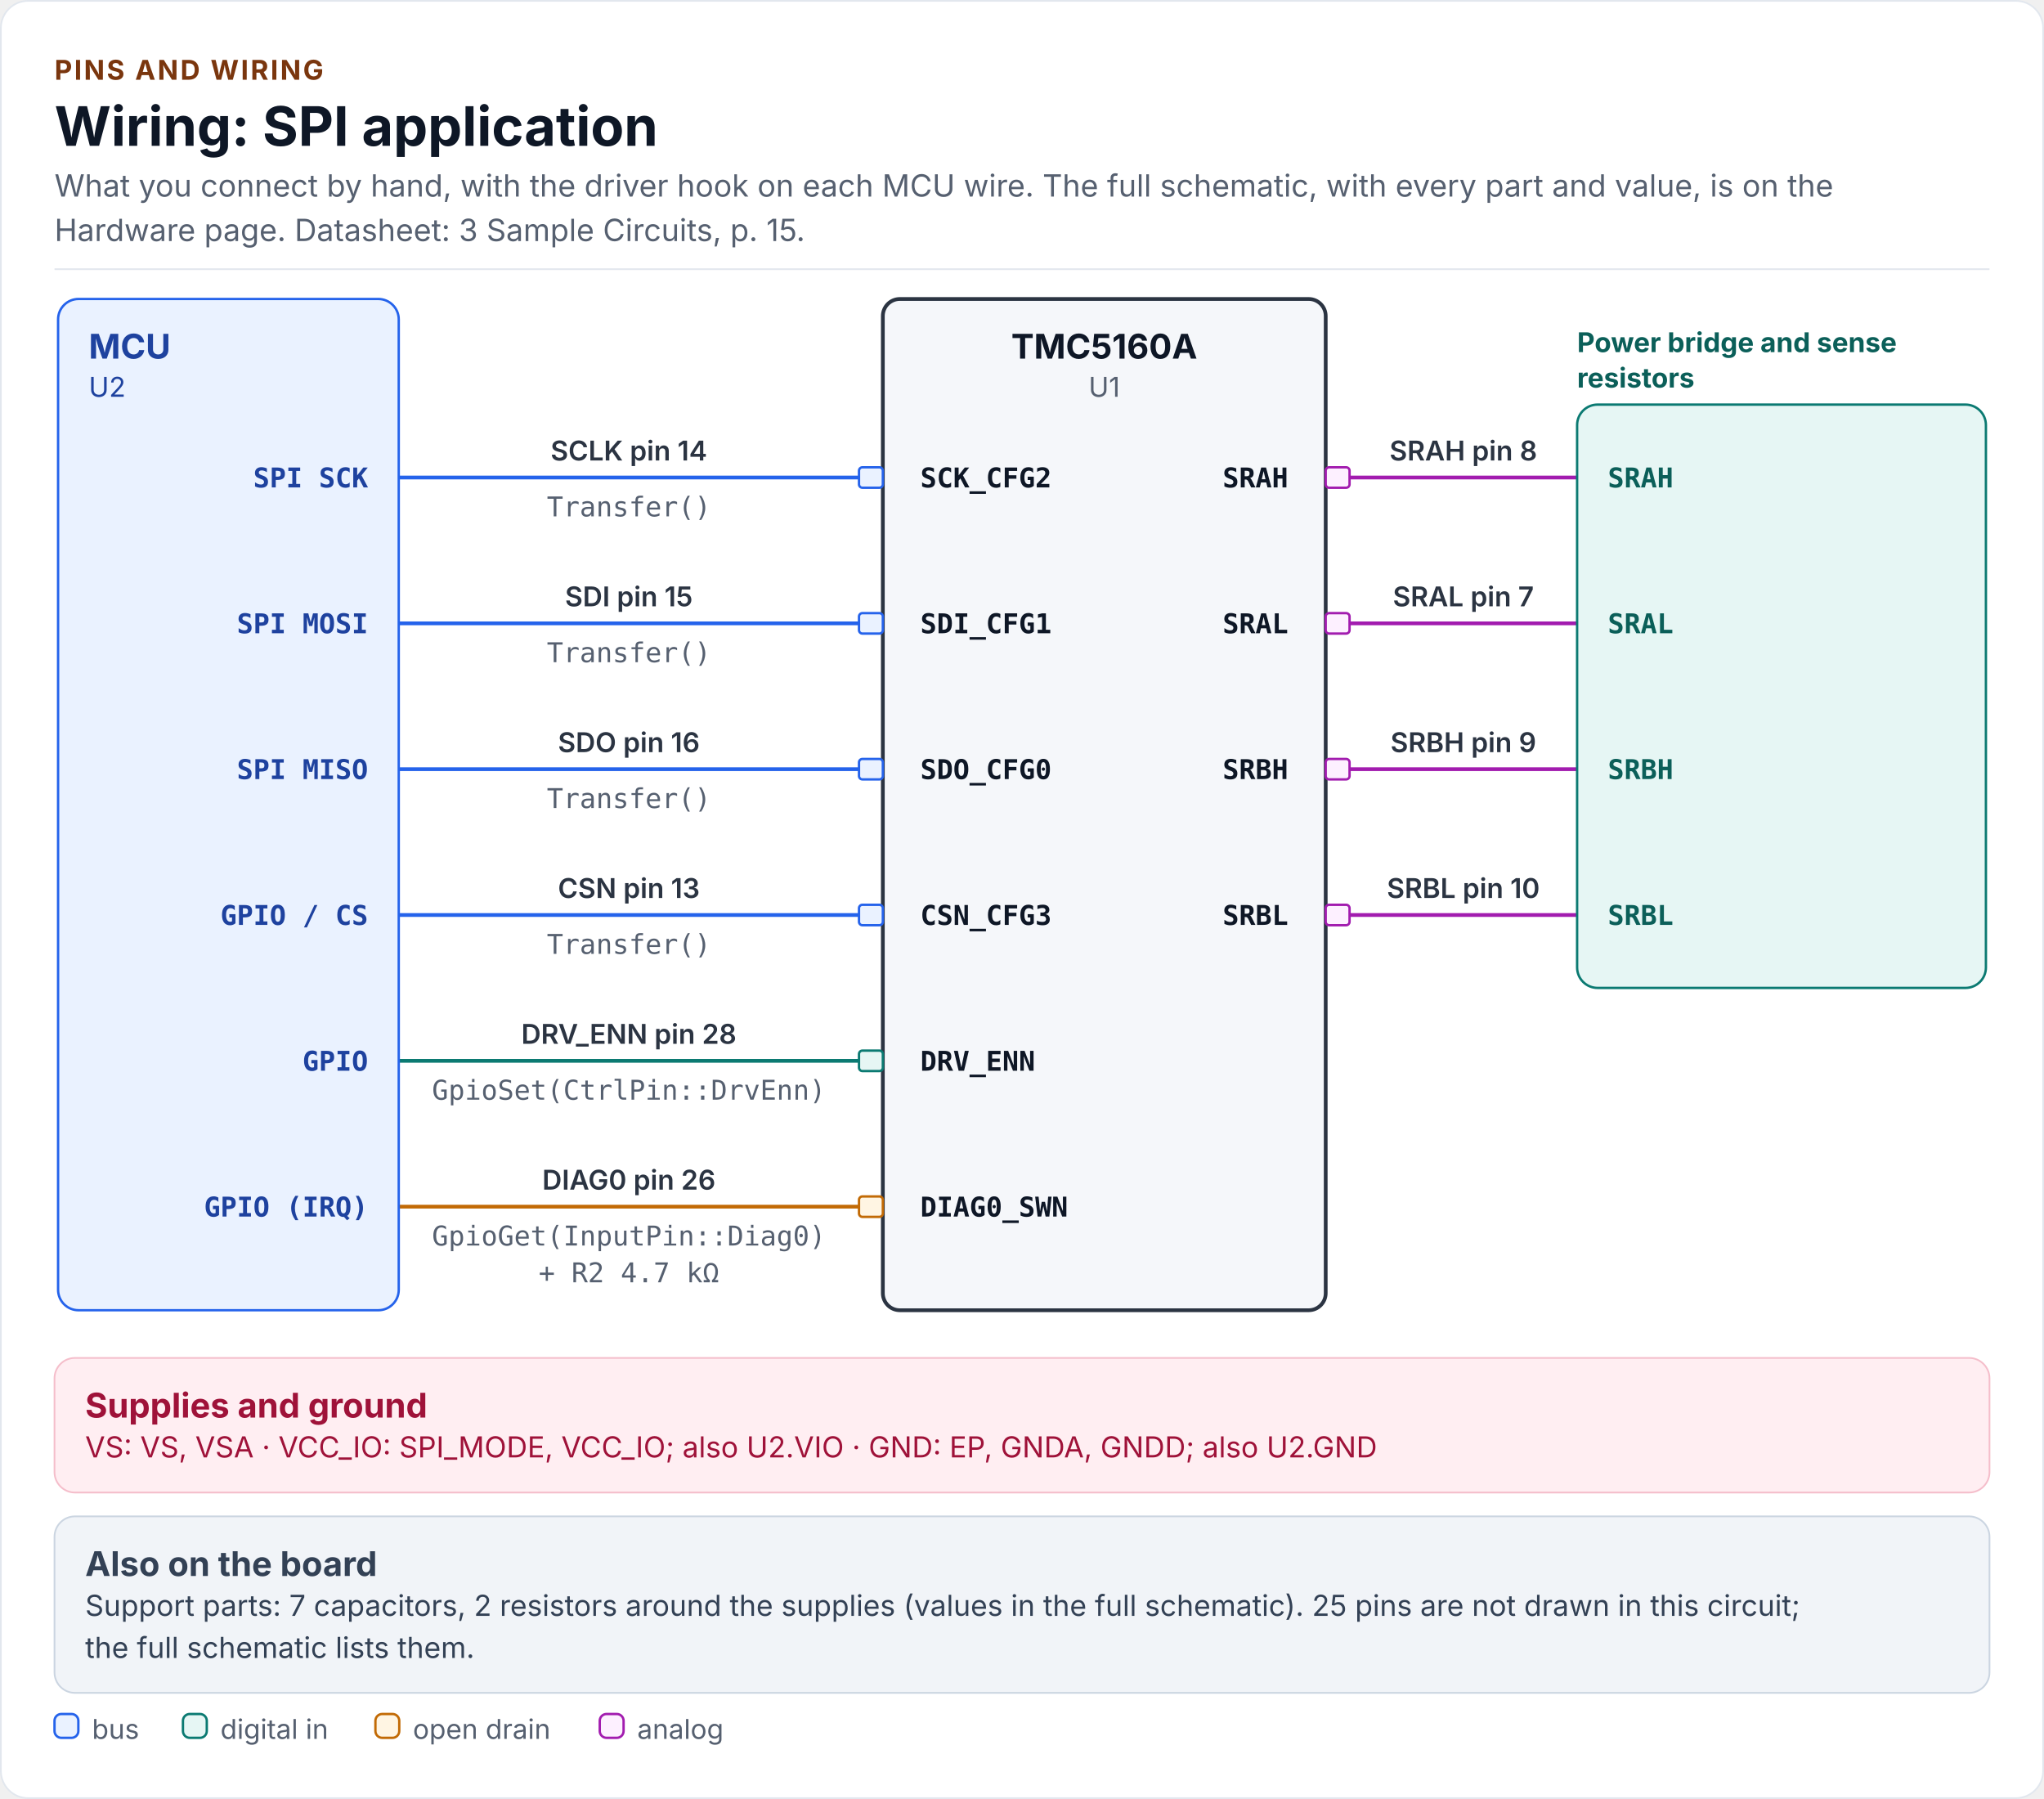
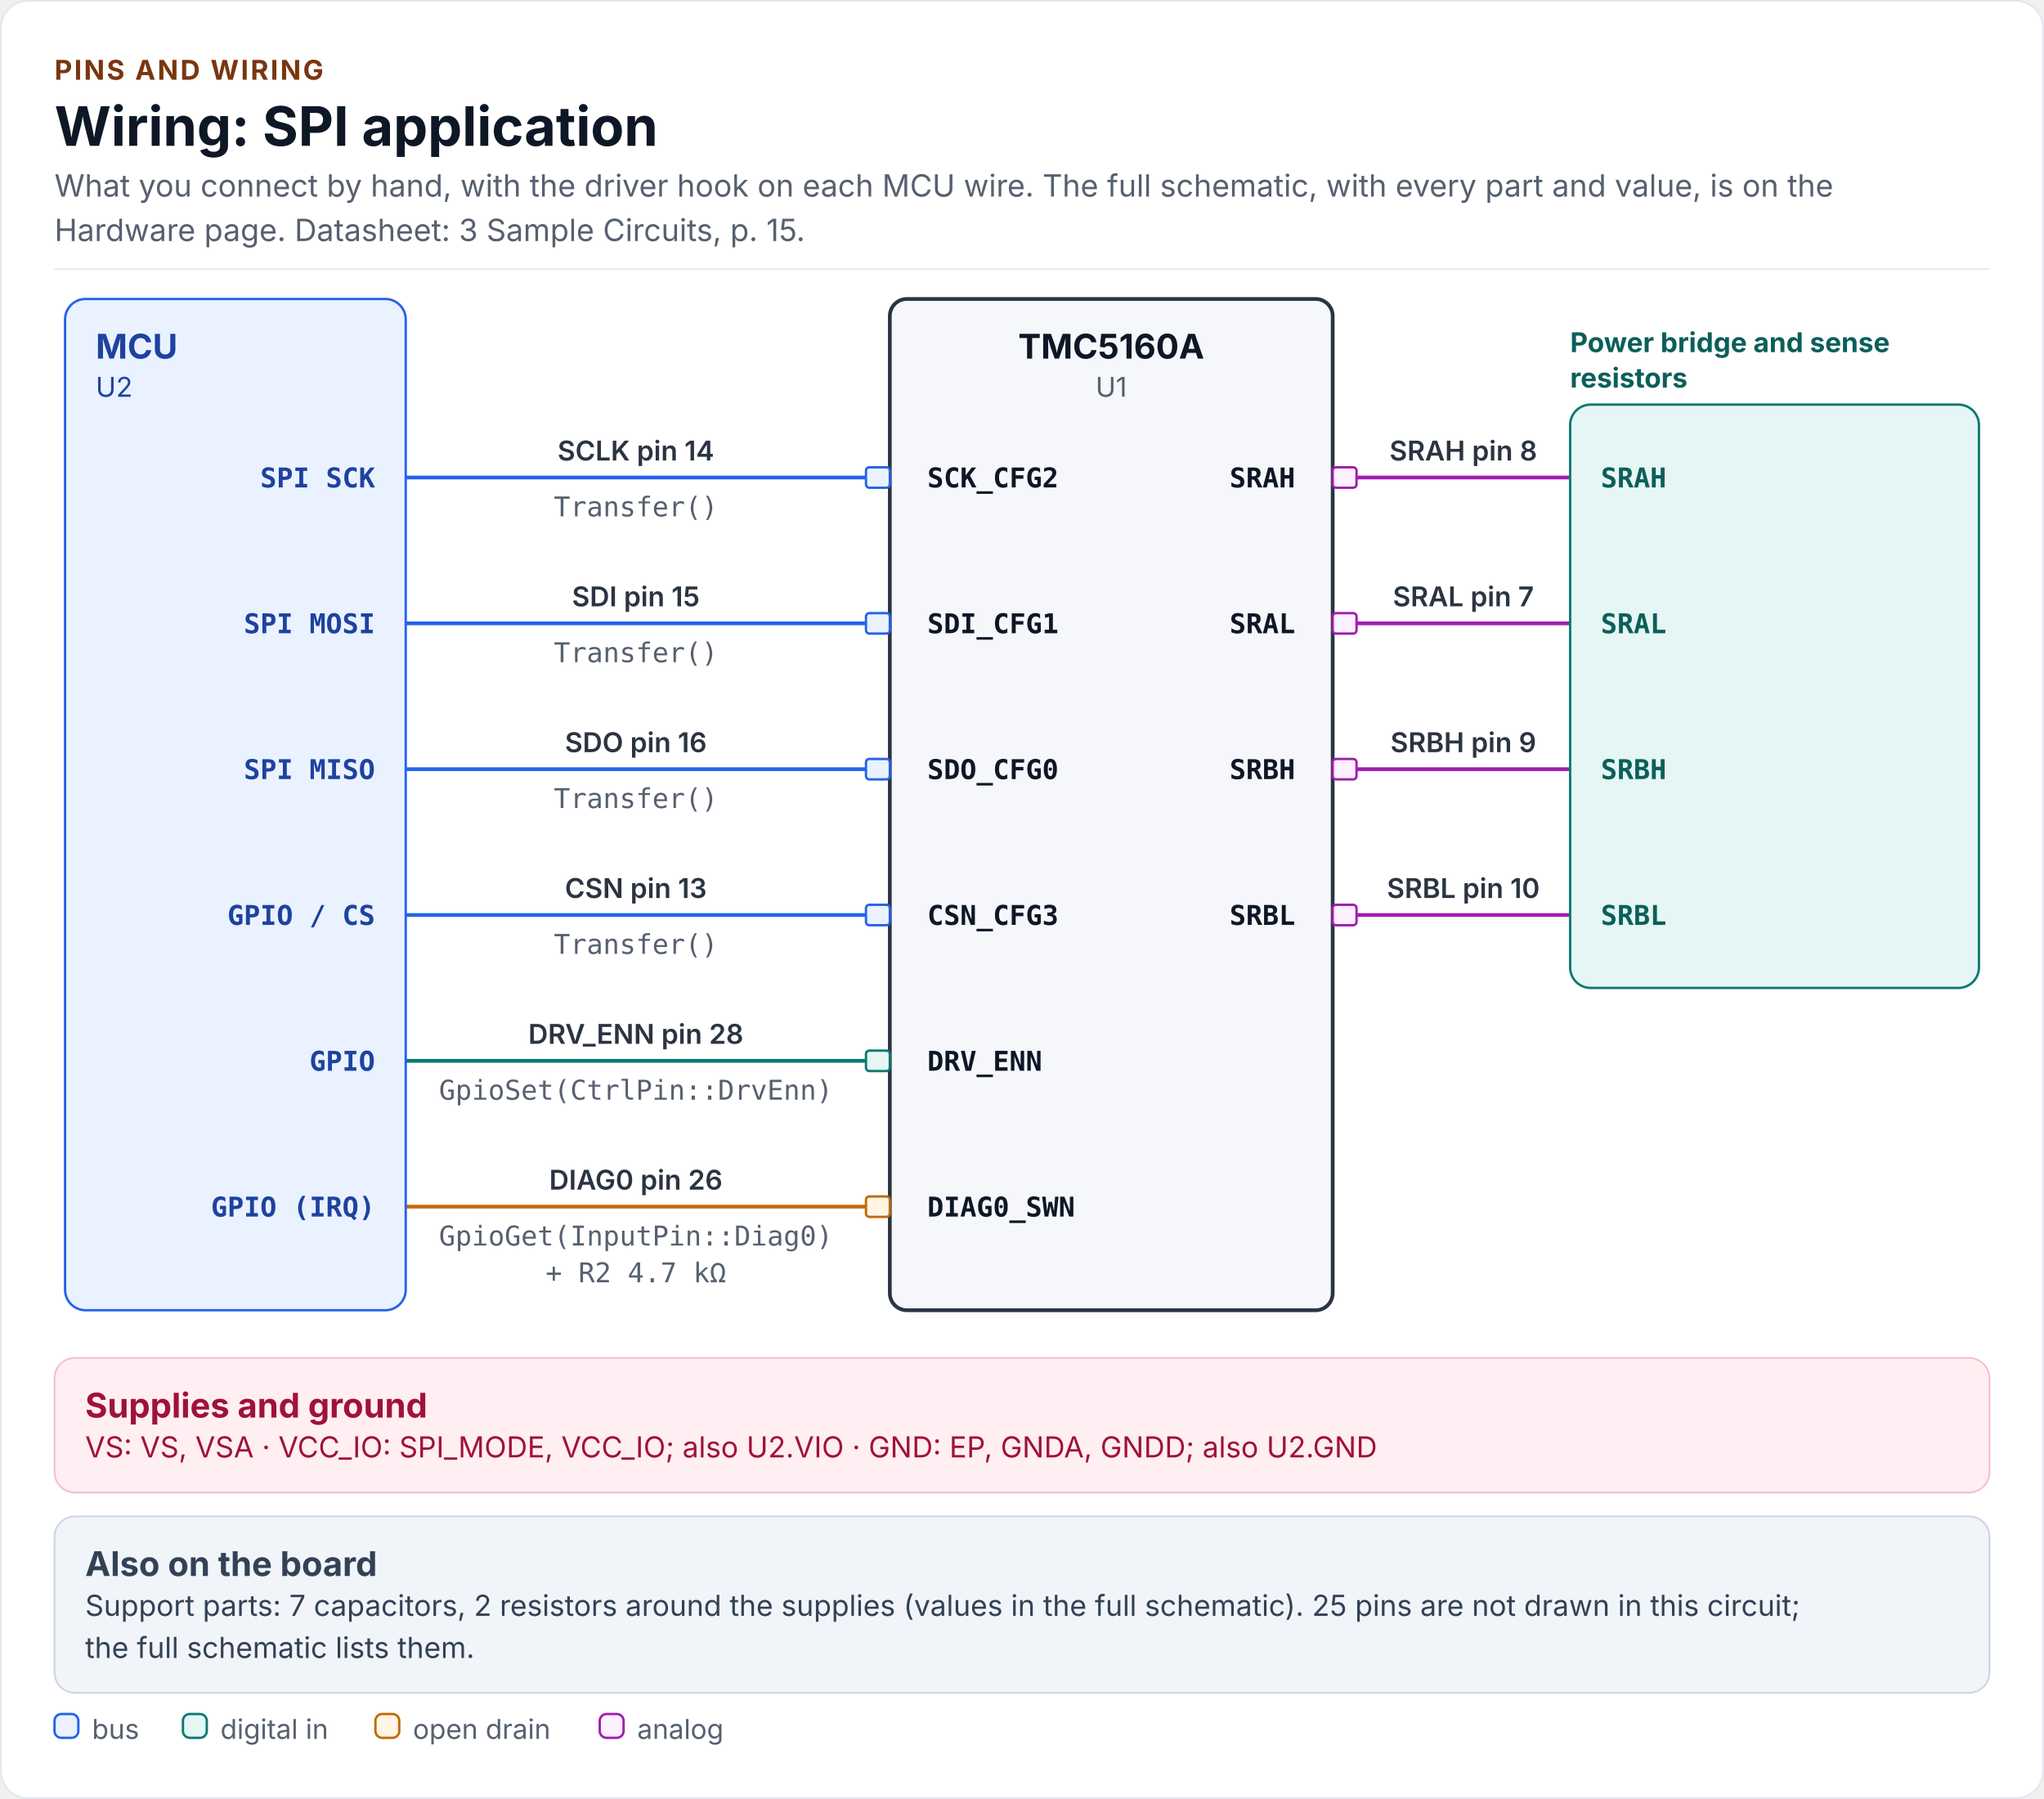
<svg xmlns="http://www.w3.org/2000/svg" width="1200" height="1056" viewBox="0 0 1200 1056" role="img" aria-labelledby="chip-wiring-spi-typical-title chip-wiring-spi-typical-desc" font-family="Inter, 'Segoe UI', Roboto, 'Helvetica Neue', Arial, sans-serif">
  <rect x="0.5" y="0.5" width="1199" height="1055" rx="16" fill="#FFFFFF" stroke="#E2E7EE" />
  <text x="32" y="46.8" font-size="16" font-weight="700" letter-spacing="1.2" fill="#7A360E">PINS AND WIRING</text>
  <text x="32" y="85.6" font-size="32" font-weight="700" fill="#0E1726">Wiring: SPI application</text>
  <text x="32" y="115.4" font-size="18" fill="#566070">What you connect by hand, with the driver hook on each MCU wire. The full schematic, with every part and value, is on the</text>
  <text x="32" y="141.5" font-size="18" fill="#566070">Hardware page. Datasheet: 3 Sample Circuits, p. 15.</text>
  <rect x="32" y="157.5" width="1136" height="1" fill="#E2E7EE" />
-   <path d="M234.1 280.3 L504.3 280.3" fill="none" stroke="#2563EB" stroke-width="2.2" />
-   <path d="M234.1 365.9 L504.3 365.9" fill="none" stroke="#2563EB" stroke-width="2.2" />
-   <path d="M234.1 451.5 L504.3 451.5" fill="none" stroke="#2563EB" stroke-width="2.2" />
-   <path d="M234.1 537.1 L504.3 537.1" fill="none" stroke="#2563EB" stroke-width="2.2" />
-   <path d="M234.1 622.7 L504.3 622.7" fill="none" stroke="#0B7A72" stroke-width="2.2" />
-   <path d="M234.1 708.3 L504.3 708.3" fill="none" stroke="#C26A05" stroke-width="2.2" />
-   <path d="M792.3 280.3 L925.9 280.3" fill="none" stroke="#A21CAF" stroke-width="2.2" />
-   <path d="M792.3 365.9 L925.9 365.9" fill="none" stroke="#A21CAF" stroke-width="2.2" />
-   <path d="M792.3 451.5 L925.9 451.5" fill="none" stroke="#A21CAF" stroke-width="2.2" />
-   <path d="M792.3 537.1 L925.9 537.1" fill="none" stroke="#A21CAF" stroke-width="2.2" />
-   <rect x="518.3" y="175.5" width="260" height="593.6" rx="10" fill="#F5F7FA" stroke="#2B3442" stroke-width="2.2" />
-   <rect x="34.1" y="175.5" width="200" height="593.6" rx="12" fill="#EAF2FF" stroke="#2563EB" stroke-width="1.4" />
-   <rect x="925.9" y="237.5" width="240" height="342.4" rx="12" fill="#E6F6F4" stroke="#0B7A72" stroke-width="1.4" />
+   <path d="M238.2 280.3 L508.4 280.3" fill="none" stroke="#2563EB" stroke-width="2.2" />
+   <path d="M238.2 365.9 L508.4 365.9" fill="none" stroke="#2563EB" stroke-width="2.2" />
+   <path d="M238.2 451.5 L508.4 451.5" fill="none" stroke="#2563EB" stroke-width="2.2" />
+   <path d="M238.2 537.1 L508.4 537.1" fill="none" stroke="#2563EB" stroke-width="2.2" />
+   <path d="M238.2 622.7 L508.4 622.7" fill="none" stroke="#0B7A72" stroke-width="2.2" />
+   <path d="M238.2 708.3 L508.4 708.3" fill="none" stroke="#C26A05" stroke-width="2.2" />
+   <path d="M796.4 280.3 L921.8 280.3" fill="none" stroke="#A21CAF" stroke-width="2.2" />
+   <path d="M796.4 365.9 L921.8 365.9" fill="none" stroke="#A21CAF" stroke-width="2.2" />
+   <path d="M796.4 451.5 L921.8 451.5" fill="none" stroke="#A21CAF" stroke-width="2.2" />
+   <path d="M796.4 537.1 L921.8 537.1" fill="none" stroke="#A21CAF" stroke-width="2.2" />
+   <rect x="522.4" y="175.5" width="260" height="593.6" rx="10" fill="#F5F7FA" stroke="#2B3442" stroke-width="2.2" />
+   <rect x="38.2" y="175.5" width="200" height="593.6" rx="12" fill="#EAF2FF" stroke="#2563EB" stroke-width="1.4" />
+   <rect x="921.8" y="237.5" width="240" height="342.4" rx="12" fill="#E6F6F4" stroke="#0B7A72" stroke-width="1.4" />
  <rect x="32" y="797.1" width="1136" height="79" rx="12" fill="#FFEEF2" stroke="#F5BECB" stroke-width="1" />
  <rect x="32" y="890.1" width="1136" height="103.6" rx="12" fill="#F1F4F8" stroke="#CBD5E1" stroke-width="1" />
-   <text x="648.3" y="210.5" font-size="20" font-weight="700" text-anchor="middle" fill="#0E1726">TMC5160A</text>
-   <text x="648.3" y="232.9" font-size="16" text-anchor="middle" fill="#566070">U1</text>
-   <text x="52.1" y="210.5" font-size="20" font-weight="700" fill="#1E429F">MCU</text>
-   <text x="52.1" y="232.9" font-size="16" fill="#1E429F">U2</text>
-   <text x="216.1" y="286.1" font-size="16" font-weight="600" font-family="'JetBrains Mono', 'SFMono-Regular', Menlo, Consolas, monospace" text-anchor="end" fill="#1E429F">SPI SCK</text>
-   <text x="540.3" y="286.1" font-size="16" font-weight="700" font-family="'JetBrains Mono', 'SFMono-Regular', Menlo, Consolas, monospace" fill="#0E1726">SCK_CFG2</text>
-   <rect x="504.3" y="274.3" width="14" height="12" rx="2" fill="#EAF2FF" stroke="#2563EB" stroke-width="1.4" />
-   <text x="369.2" y="270.3" font-size="16" font-weight="600" text-anchor="middle" fill="#2B3442">SCLK  pin 14</text>
-   <text x="369.2" y="303.1" font-size="16" font-family="'JetBrains Mono', 'SFMono-Regular', Menlo, Consolas, monospace" text-anchor="middle" fill="#566070">Transfer()</text>
-   <text x="216.1" y="371.7" font-size="16" font-weight="600" font-family="'JetBrains Mono', 'SFMono-Regular', Menlo, Consolas, monospace" text-anchor="end" fill="#1E429F">SPI MOSI</text>
-   <text x="540.3" y="371.7" font-size="16" font-weight="700" font-family="'JetBrains Mono', 'SFMono-Regular', Menlo, Consolas, monospace" fill="#0E1726">SDI_CFG1</text>
-   <rect x="504.3" y="359.9" width="14" height="12" rx="2" fill="#EAF2FF" stroke="#2563EB" stroke-width="1.4" />
-   <text x="369.2" y="355.9" font-size="16" font-weight="600" text-anchor="middle" fill="#2B3442">SDI  pin 15</text>
-   <text x="369.2" y="388.7" font-size="16" font-family="'JetBrains Mono', 'SFMono-Regular', Menlo, Consolas, monospace" text-anchor="middle" fill="#566070">Transfer()</text>
-   <text x="216.1" y="457.3" font-size="16" font-weight="600" font-family="'JetBrains Mono', 'SFMono-Regular', Menlo, Consolas, monospace" text-anchor="end" fill="#1E429F">SPI MISO</text>
-   <text x="540.3" y="457.3" font-size="16" font-weight="700" font-family="'JetBrains Mono', 'SFMono-Regular', Menlo, Consolas, monospace" fill="#0E1726">SDO_CFG0</text>
-   <rect x="504.3" y="445.5" width="14" height="12" rx="2" fill="#EAF2FF" stroke="#2563EB" stroke-width="1.4" />
-   <text x="369.2" y="441.5" font-size="16" font-weight="600" text-anchor="middle" fill="#2B3442">SDO  pin 16</text>
-   <text x="369.2" y="474.3" font-size="16" font-family="'JetBrains Mono', 'SFMono-Regular', Menlo, Consolas, monospace" text-anchor="middle" fill="#566070">Transfer()</text>
-   <text x="216.1" y="542.9" font-size="16" font-weight="600" font-family="'JetBrains Mono', 'SFMono-Regular', Menlo, Consolas, monospace" text-anchor="end" fill="#1E429F">GPIO / CS</text>
-   <text x="540.3" y="542.9" font-size="16" font-weight="700" font-family="'JetBrains Mono', 'SFMono-Regular', Menlo, Consolas, monospace" fill="#0E1726">CSN_CFG3</text>
-   <rect x="504.3" y="531.1" width="14" height="12" rx="2" fill="#EAF2FF" stroke="#2563EB" stroke-width="1.4" />
-   <text x="369.2" y="527.1" font-size="16" font-weight="600" text-anchor="middle" fill="#2B3442">CSN  pin 13</text>
-   <text x="369.2" y="559.9" font-size="16" font-family="'JetBrains Mono', 'SFMono-Regular', Menlo, Consolas, monospace" text-anchor="middle" fill="#566070">Transfer()</text>
-   <text x="216.1" y="628.5" font-size="16" font-weight="600" font-family="'JetBrains Mono', 'SFMono-Regular', Menlo, Consolas, monospace" text-anchor="end" fill="#1E429F">GPIO</text>
-   <text x="540.3" y="628.5" font-size="16" font-weight="700" font-family="'JetBrains Mono', 'SFMono-Regular', Menlo, Consolas, monospace" fill="#0E1726">DRV_ENN</text>
-   <rect x="504.3" y="616.7" width="14" height="12" rx="2" fill="#E6F6F4" stroke="#0B7A72" stroke-width="1.4" />
-   <text x="369.2" y="612.7" font-size="16" font-weight="600" text-anchor="middle" fill="#2B3442">DRV_ENN  pin 28</text>
-   <text x="369.2" y="645.5" font-size="16" font-family="'JetBrains Mono', 'SFMono-Regular', Menlo, Consolas, monospace" text-anchor="middle" fill="#566070">GpioSet(CtrlPin::DrvEnn)</text>
-   <text x="216.1" y="714.1" font-size="16" font-weight="600" font-family="'JetBrains Mono', 'SFMono-Regular', Menlo, Consolas, monospace" text-anchor="end" fill="#1E429F">GPIO (IRQ)</text>
-   <text x="540.3" y="714.1" font-size="16" font-weight="700" font-family="'JetBrains Mono', 'SFMono-Regular', Menlo, Consolas, monospace" fill="#0E1726">DIAG0_SWN</text>
-   <rect x="504.3" y="702.3" width="14" height="12" rx="2" fill="#FFF5E3" stroke="#C26A05" stroke-width="1.4" />
-   <text x="369.2" y="698.3" font-size="16" font-weight="600" text-anchor="middle" fill="#2B3442">DIAG0  pin 26</text>
-   <text x="369.2" y="731.1" font-size="16" font-family="'JetBrains Mono', 'SFMono-Regular', Menlo, Consolas, monospace" text-anchor="middle" fill="#566070">GpioGet(InputPin::Diag0)</text>
-   <text x="369.2" y="752.7" font-size="16" font-family="'JetBrains Mono', 'SFMono-Regular', Menlo, Consolas, monospace" text-anchor="middle" fill="#566070">+ R2 4.7 kΩ</text>
-   <text x="925.9" y="206.7" font-size="16" font-weight="700" fill="#0B5F59">Power bridge and sense</text>
-   <text x="925.9" y="227.5" font-size="16" font-weight="700" fill="#0B5F59">resistors</text>
-   <text x="756.3" y="286.1" font-size="16" font-weight="700" font-family="'JetBrains Mono', 'SFMono-Regular', Menlo, Consolas, monospace" text-anchor="end" fill="#0E1726">SRAH</text>
-   <rect x="778.3" y="274.3" width="14" height="12" rx="2" fill="#FDF0FF" stroke="#A21CAF" stroke-width="1.4" />
-   <text x="943.9" y="286.1" font-size="16" font-weight="600" font-family="'JetBrains Mono', 'SFMono-Regular', Menlo, Consolas, monospace" fill="#0B5F59">SRAH</text>
+   <text x="652.4" y="210.5" font-size="20" font-weight="700" text-anchor="middle" fill="#0E1726">TMC5160A</text>
+   <text x="652.4" y="232.9" font-size="16" text-anchor="middle" fill="#566070">U1</text>
+   <text x="56.2" y="210.5" font-size="20" font-weight="700" fill="#1E429F">MCU</text>
+   <text x="56.2" y="232.9" font-size="16" fill="#1E429F">U2</text>
+   <text x="220.2" y="286.1" font-size="16" font-weight="600" font-family="'JetBrains Mono', 'SFMono-Regular', Menlo, Consolas, monospace" text-anchor="end" fill="#1E429F">SPI SCK</text>
+   <text x="544.4" y="286.1" font-size="16" font-weight="700" font-family="'JetBrains Mono', 'SFMono-Regular', Menlo, Consolas, monospace" fill="#0E1726">SCK_CFG2</text>
+   <rect x="508.4" y="274.3" width="14" height="12" rx="2" fill="#EAF2FF" stroke="#2563EB" stroke-width="1.4" />
+   <text x="373.3" y="270.3" font-size="16" font-weight="600" text-anchor="middle" fill="#2B3442">SCLK  pin 14</text>
+   <text x="373.3" y="303.1" font-size="16" font-family="'JetBrains Mono', 'SFMono-Regular', Menlo, Consolas, monospace" text-anchor="middle" fill="#566070">Transfer()</text>
+   <text x="220.2" y="371.7" font-size="16" font-weight="600" font-family="'JetBrains Mono', 'SFMono-Regular', Menlo, Consolas, monospace" text-anchor="end" fill="#1E429F">SPI MOSI</text>
+   <text x="544.4" y="371.7" font-size="16" font-weight="700" font-family="'JetBrains Mono', 'SFMono-Regular', Menlo, Consolas, monospace" fill="#0E1726">SDI_CFG1</text>
+   <rect x="508.4" y="359.9" width="14" height="12" rx="2" fill="#EAF2FF" stroke="#2563EB" stroke-width="1.4" />
+   <text x="373.3" y="355.9" font-size="16" font-weight="600" text-anchor="middle" fill="#2B3442">SDI  pin 15</text>
+   <text x="373.3" y="388.7" font-size="16" font-family="'JetBrains Mono', 'SFMono-Regular', Menlo, Consolas, monospace" text-anchor="middle" fill="#566070">Transfer()</text>
+   <text x="220.2" y="457.3" font-size="16" font-weight="600" font-family="'JetBrains Mono', 'SFMono-Regular', Menlo, Consolas, monospace" text-anchor="end" fill="#1E429F">SPI MISO</text>
+   <text x="544.4" y="457.3" font-size="16" font-weight="700" font-family="'JetBrains Mono', 'SFMono-Regular', Menlo, Consolas, monospace" fill="#0E1726">SDO_CFG0</text>
+   <rect x="508.4" y="445.5" width="14" height="12" rx="2" fill="#EAF2FF" stroke="#2563EB" stroke-width="1.4" />
+   <text x="373.3" y="441.5" font-size="16" font-weight="600" text-anchor="middle" fill="#2B3442">SDO  pin 16</text>
+   <text x="373.3" y="474.3" font-size="16" font-family="'JetBrains Mono', 'SFMono-Regular', Menlo, Consolas, monospace" text-anchor="middle" fill="#566070">Transfer()</text>
+   <text x="220.2" y="542.9" font-size="16" font-weight="600" font-family="'JetBrains Mono', 'SFMono-Regular', Menlo, Consolas, monospace" text-anchor="end" fill="#1E429F">GPIO / CS</text>
+   <text x="544.4" y="542.9" font-size="16" font-weight="700" font-family="'JetBrains Mono', 'SFMono-Regular', Menlo, Consolas, monospace" fill="#0E1726">CSN_CFG3</text>
+   <rect x="508.4" y="531.1" width="14" height="12" rx="2" fill="#EAF2FF" stroke="#2563EB" stroke-width="1.4" />
+   <text x="373.3" y="527.1" font-size="16" font-weight="600" text-anchor="middle" fill="#2B3442">CSN  pin 13</text>
+   <text x="373.3" y="559.9" font-size="16" font-family="'JetBrains Mono', 'SFMono-Regular', Menlo, Consolas, monospace" text-anchor="middle" fill="#566070">Transfer()</text>
+   <text x="220.2" y="628.5" font-size="16" font-weight="600" font-family="'JetBrains Mono', 'SFMono-Regular', Menlo, Consolas, monospace" text-anchor="end" fill="#1E429F">GPIO</text>
+   <text x="544.4" y="628.5" font-size="16" font-weight="700" font-family="'JetBrains Mono', 'SFMono-Regular', Menlo, Consolas, monospace" fill="#0E1726">DRV_ENN</text>
+   <rect x="508.4" y="616.7" width="14" height="12" rx="2" fill="#E6F6F4" stroke="#0B7A72" stroke-width="1.4" />
+   <text x="373.3" y="612.7" font-size="16" font-weight="600" text-anchor="middle" fill="#2B3442">DRV_ENN  pin 28</text>
+   <text x="373.3" y="645.5" font-size="16" font-family="'JetBrains Mono', 'SFMono-Regular', Menlo, Consolas, monospace" text-anchor="middle" fill="#566070">GpioSet(CtrlPin::DrvEnn)</text>
+   <text x="220.2" y="714.1" font-size="16" font-weight="600" font-family="'JetBrains Mono', 'SFMono-Regular', Menlo, Consolas, monospace" text-anchor="end" fill="#1E429F">GPIO (IRQ)</text>
+   <text x="544.4" y="714.1" font-size="16" font-weight="700" font-family="'JetBrains Mono', 'SFMono-Regular', Menlo, Consolas, monospace" fill="#0E1726">DIAG0_SWN</text>
+   <rect x="508.4" y="702.3" width="14" height="12" rx="2" fill="#FFF5E3" stroke="#C26A05" stroke-width="1.4" />
+   <text x="373.3" y="698.3" font-size="16" font-weight="600" text-anchor="middle" fill="#2B3442">DIAG0  pin 26</text>
+   <text x="373.3" y="731.1" font-size="16" font-family="'JetBrains Mono', 'SFMono-Regular', Menlo, Consolas, monospace" text-anchor="middle" fill="#566070">GpioGet(InputPin::Diag0)</text>
+   <text x="373.3" y="752.7" font-size="16" font-family="'JetBrains Mono', 'SFMono-Regular', Menlo, Consolas, monospace" text-anchor="middle" fill="#566070">+ R2 4.7 kΩ</text>
+   <text x="921.8" y="206.7" font-size="16" font-weight="700" fill="#0B5F59">Power bridge and sense</text>
+   <text x="921.8" y="227.5" font-size="16" font-weight="700" fill="#0B5F59">resistors</text>
+   <text x="760.4" y="286.1" font-size="16" font-weight="700" font-family="'JetBrains Mono', 'SFMono-Regular', Menlo, Consolas, monospace" text-anchor="end" fill="#0E1726">SRAH</text>
+   <rect x="782.4" y="274.3" width="14" height="12" rx="2" fill="#FDF0FF" stroke="#A21CAF" stroke-width="1.4" />
+   <text x="939.8" y="286.1" font-size="16" font-weight="600" font-family="'JetBrains Mono', 'SFMono-Regular', Menlo, Consolas, monospace" fill="#0B5F59">SRAH</text>
  <text x="859.1" y="270.3" font-size="16" font-weight="600" text-anchor="middle" fill="#2B3442">SRAH  pin 8</text>
-   <text x="756.3" y="371.7" font-size="16" font-weight="700" font-family="'JetBrains Mono', 'SFMono-Regular', Menlo, Consolas, monospace" text-anchor="end" fill="#0E1726">SRAL</text>
-   <rect x="778.3" y="359.9" width="14" height="12" rx="2" fill="#FDF0FF" stroke="#A21CAF" stroke-width="1.4" />
-   <text x="943.9" y="371.7" font-size="16" font-weight="600" font-family="'JetBrains Mono', 'SFMono-Regular', Menlo, Consolas, monospace" fill="#0B5F59">SRAL</text>
+   <text x="760.4" y="371.7" font-size="16" font-weight="700" font-family="'JetBrains Mono', 'SFMono-Regular', Menlo, Consolas, monospace" text-anchor="end" fill="#0E1726">SRAL</text>
+   <rect x="782.4" y="359.9" width="14" height="12" rx="2" fill="#FDF0FF" stroke="#A21CAF" stroke-width="1.4" />
+   <text x="939.8" y="371.7" font-size="16" font-weight="600" font-family="'JetBrains Mono', 'SFMono-Regular', Menlo, Consolas, monospace" fill="#0B5F59">SRAL</text>
  <text x="859.1" y="355.9" font-size="16" font-weight="600" text-anchor="middle" fill="#2B3442">SRAL  pin 7</text>
-   <text x="756.3" y="457.3" font-size="16" font-weight="700" font-family="'JetBrains Mono', 'SFMono-Regular', Menlo, Consolas, monospace" text-anchor="end" fill="#0E1726">SRBH</text>
-   <rect x="778.3" y="445.5" width="14" height="12" rx="2" fill="#FDF0FF" stroke="#A21CAF" stroke-width="1.4" />
-   <text x="943.9" y="457.3" font-size="16" font-weight="600" font-family="'JetBrains Mono', 'SFMono-Regular', Menlo, Consolas, monospace" fill="#0B5F59">SRBH</text>
+   <text x="760.4" y="457.3" font-size="16" font-weight="700" font-family="'JetBrains Mono', 'SFMono-Regular', Menlo, Consolas, monospace" text-anchor="end" fill="#0E1726">SRBH</text>
+   <rect x="782.4" y="445.5" width="14" height="12" rx="2" fill="#FDF0FF" stroke="#A21CAF" stroke-width="1.4" />
+   <text x="939.8" y="457.3" font-size="16" font-weight="600" font-family="'JetBrains Mono', 'SFMono-Regular', Menlo, Consolas, monospace" fill="#0B5F59">SRBH</text>
  <text x="859.1" y="441.5" font-size="16" font-weight="600" text-anchor="middle" fill="#2B3442">SRBH  pin 9</text>
-   <text x="756.3" y="542.9" font-size="16" font-weight="700" font-family="'JetBrains Mono', 'SFMono-Regular', Menlo, Consolas, monospace" text-anchor="end" fill="#0E1726">SRBL</text>
-   <rect x="778.3" y="531.1" width="14" height="12" rx="2" fill="#FDF0FF" stroke="#A21CAF" stroke-width="1.4" />
-   <text x="943.9" y="542.9" font-size="16" font-weight="600" font-family="'JetBrains Mono', 'SFMono-Regular', Menlo, Consolas, monospace" fill="#0B5F59">SRBL</text>
+   <text x="760.4" y="542.9" font-size="16" font-weight="700" font-family="'JetBrains Mono', 'SFMono-Regular', Menlo, Consolas, monospace" text-anchor="end" fill="#0E1726">SRBL</text>
+   <rect x="782.4" y="531.1" width="14" height="12" rx="2" fill="#FDF0FF" stroke="#A21CAF" stroke-width="1.4" />
+   <text x="939.8" y="542.9" font-size="16" font-weight="600" font-family="'JetBrains Mono', 'SFMono-Regular', Menlo, Consolas, monospace" fill="#0B5F59">SRBL</text>
  <text x="859.1" y="527.1" font-size="16" font-weight="600" text-anchor="middle" fill="#2B3442">SRBL  pin 10</text>
  <text x="50" y="832.1" font-size="20" font-weight="700" fill="#9F1239">Supplies and ground</text>
  <text x="50" y="855.5" font-size="17" fill="#9F1239">VS: VS, VSA · VCC_IO: SPI_MODE, VCC_IO; also U2.VIO · GND: EP, GNDA, GNDD; also U2.GND</text>
  <text x="50" y="925.1" font-size="20" font-weight="700" fill="#334155">Also on the board</text>
  <text x="50" y="948.5" font-size="17" fill="#334155">Support parts: 7 capacitors, 2 resistors around the supplies (values in the full schematic). 25 pins are not drawn in this circuit;</text>
  <text x="50" y="973.2" font-size="17" fill="#334155">the full schematic lists them.</text>
  <rect x="32" y="1006.1" width="14" height="14" rx="4" fill="#EAF2FF" stroke="#2563EB" stroke-width="1.4" />
  <text x="54" y="1020.7" font-size="16" fill="#566070">bus</text>
  <rect x="107.4" y="1006.1" width="14" height="14" rx="4" fill="#E6F6F4" stroke="#0B7A72" stroke-width="1.4" />
  <text x="129.4" y="1020.7" font-size="16" fill="#566070">digital in</text>
  <rect x="220.4" y="1006.1" width="14" height="14" rx="4" fill="#FFF5E3" stroke="#C26A05" stroke-width="1.4" />
  <text x="242.4" y="1020.7" font-size="16" fill="#566070">open drain</text>
  <rect x="352.1" y="1006.1" width="14" height="14" rx="4" fill="#FDF0FF" stroke="#A21CAF" stroke-width="1.4" />
  <text x="374.1" y="1020.7" font-size="16" fill="#566070">analog</text>
</svg>
